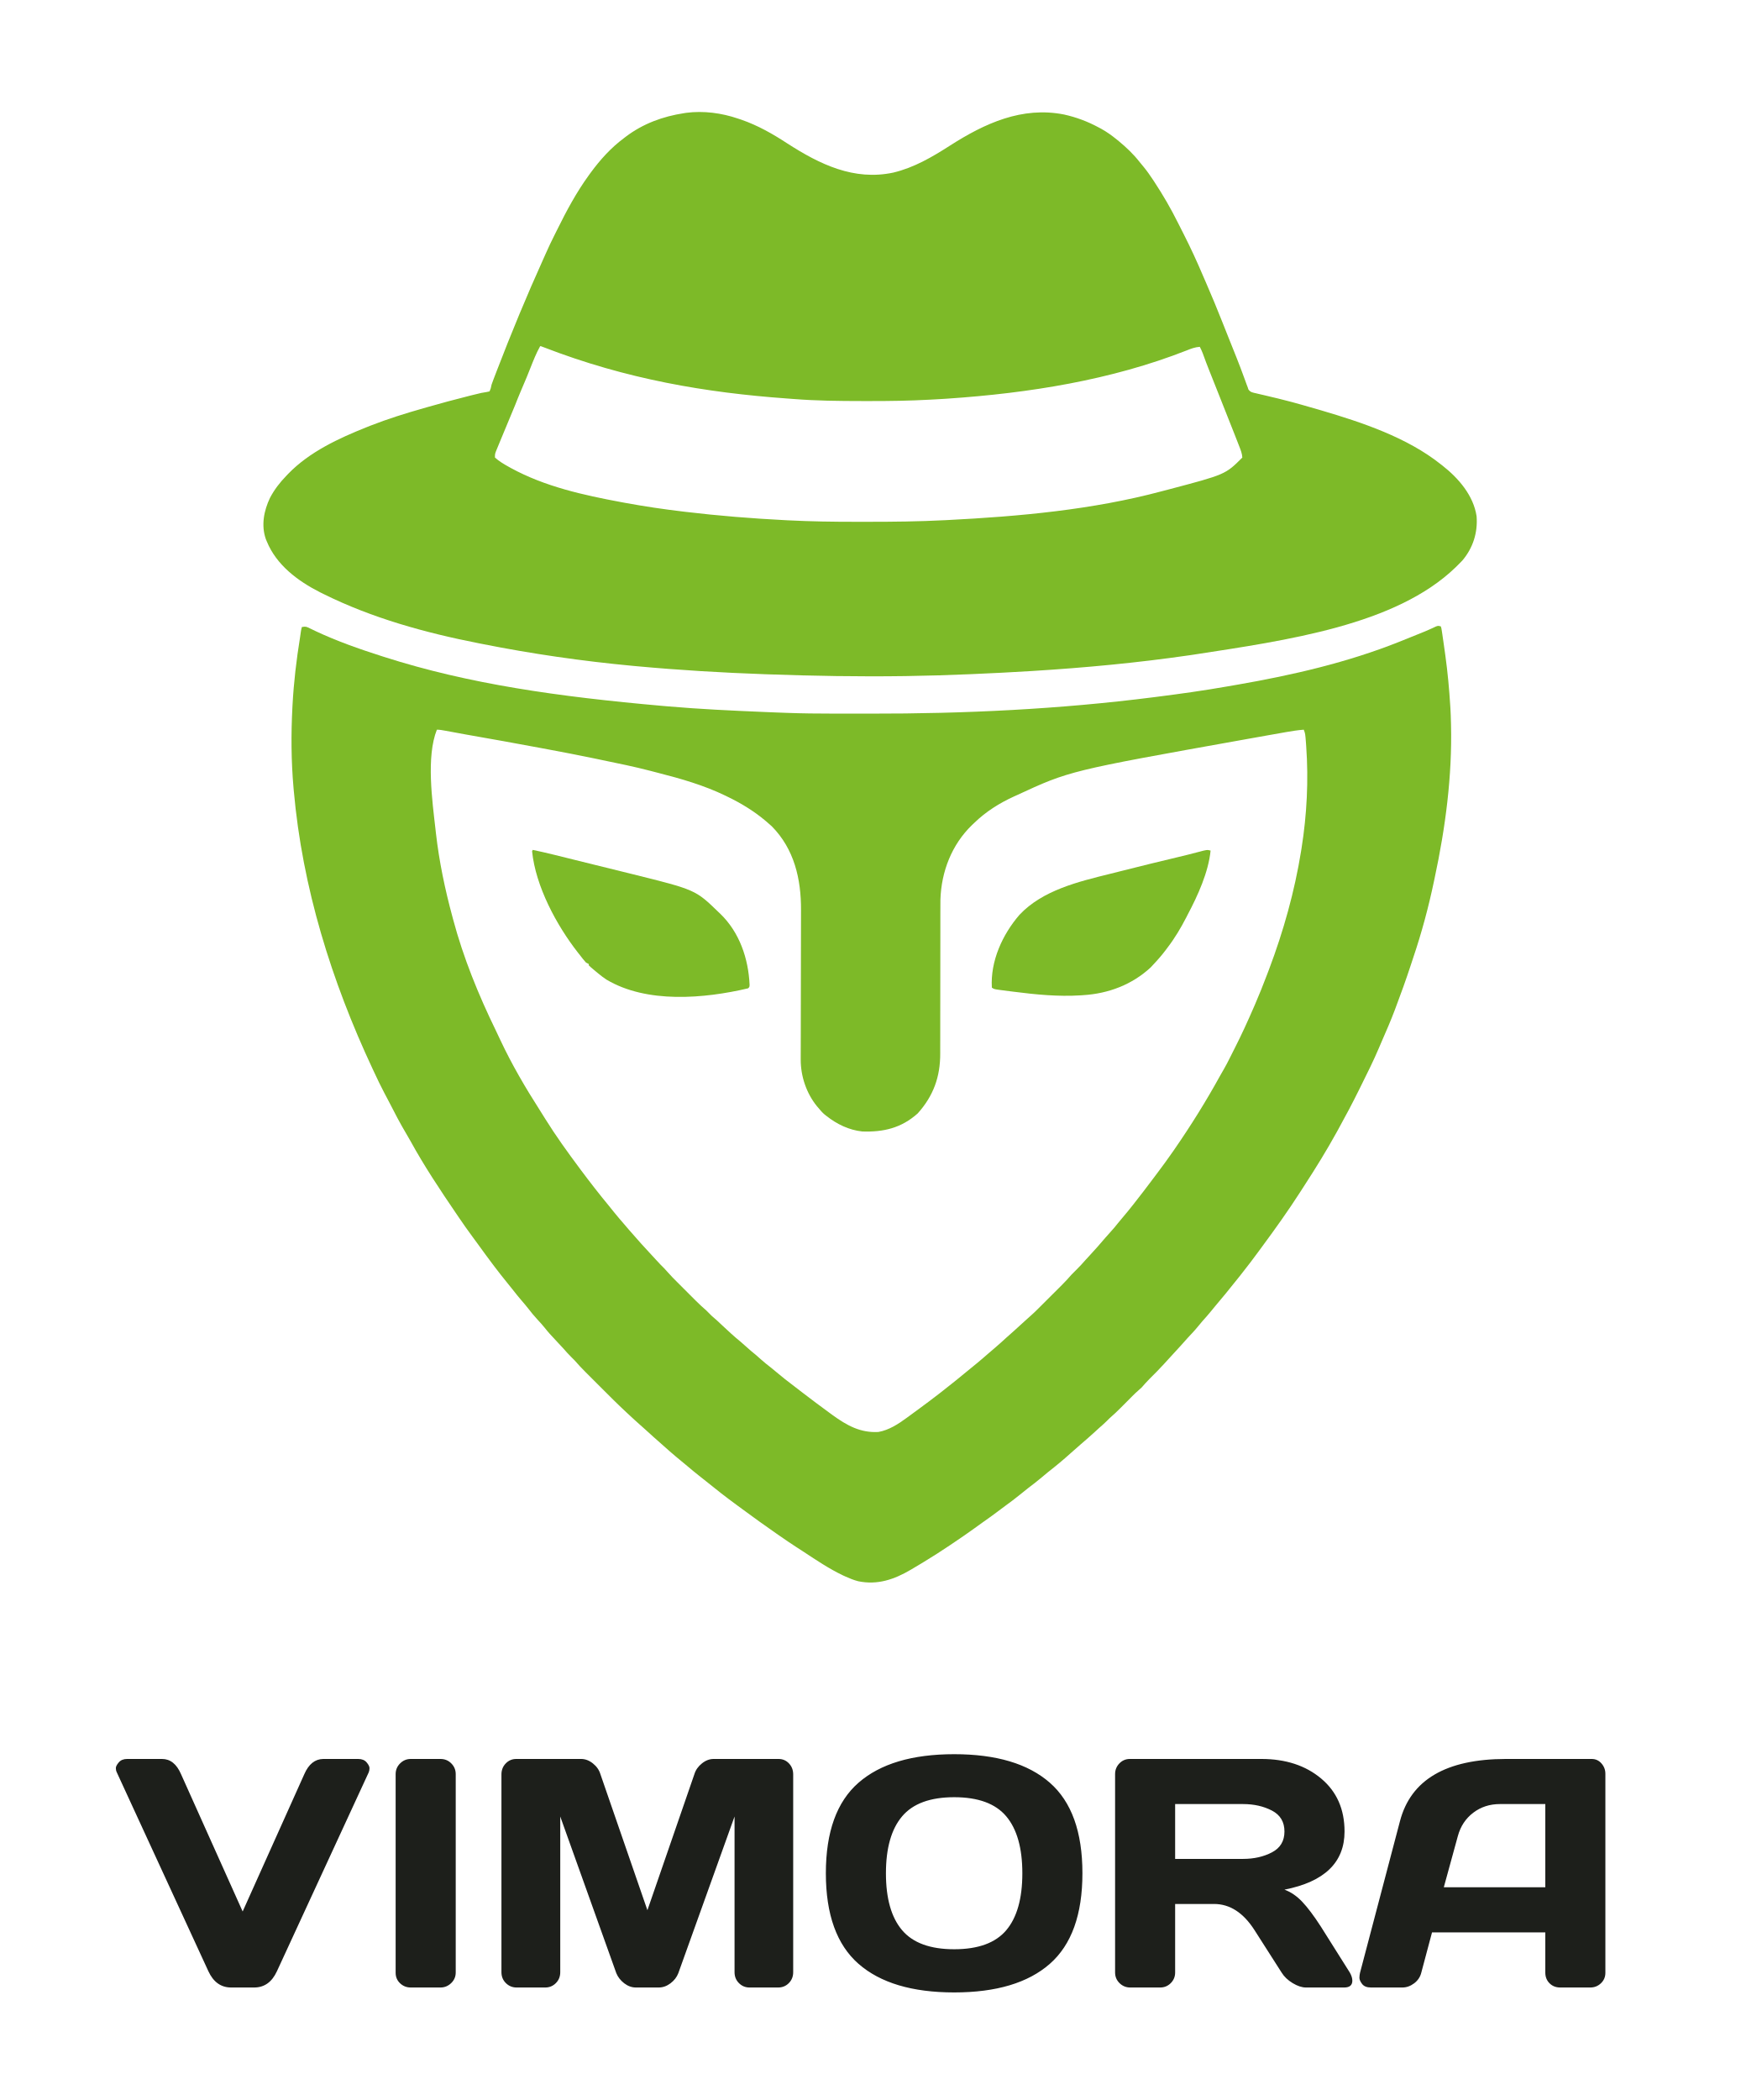
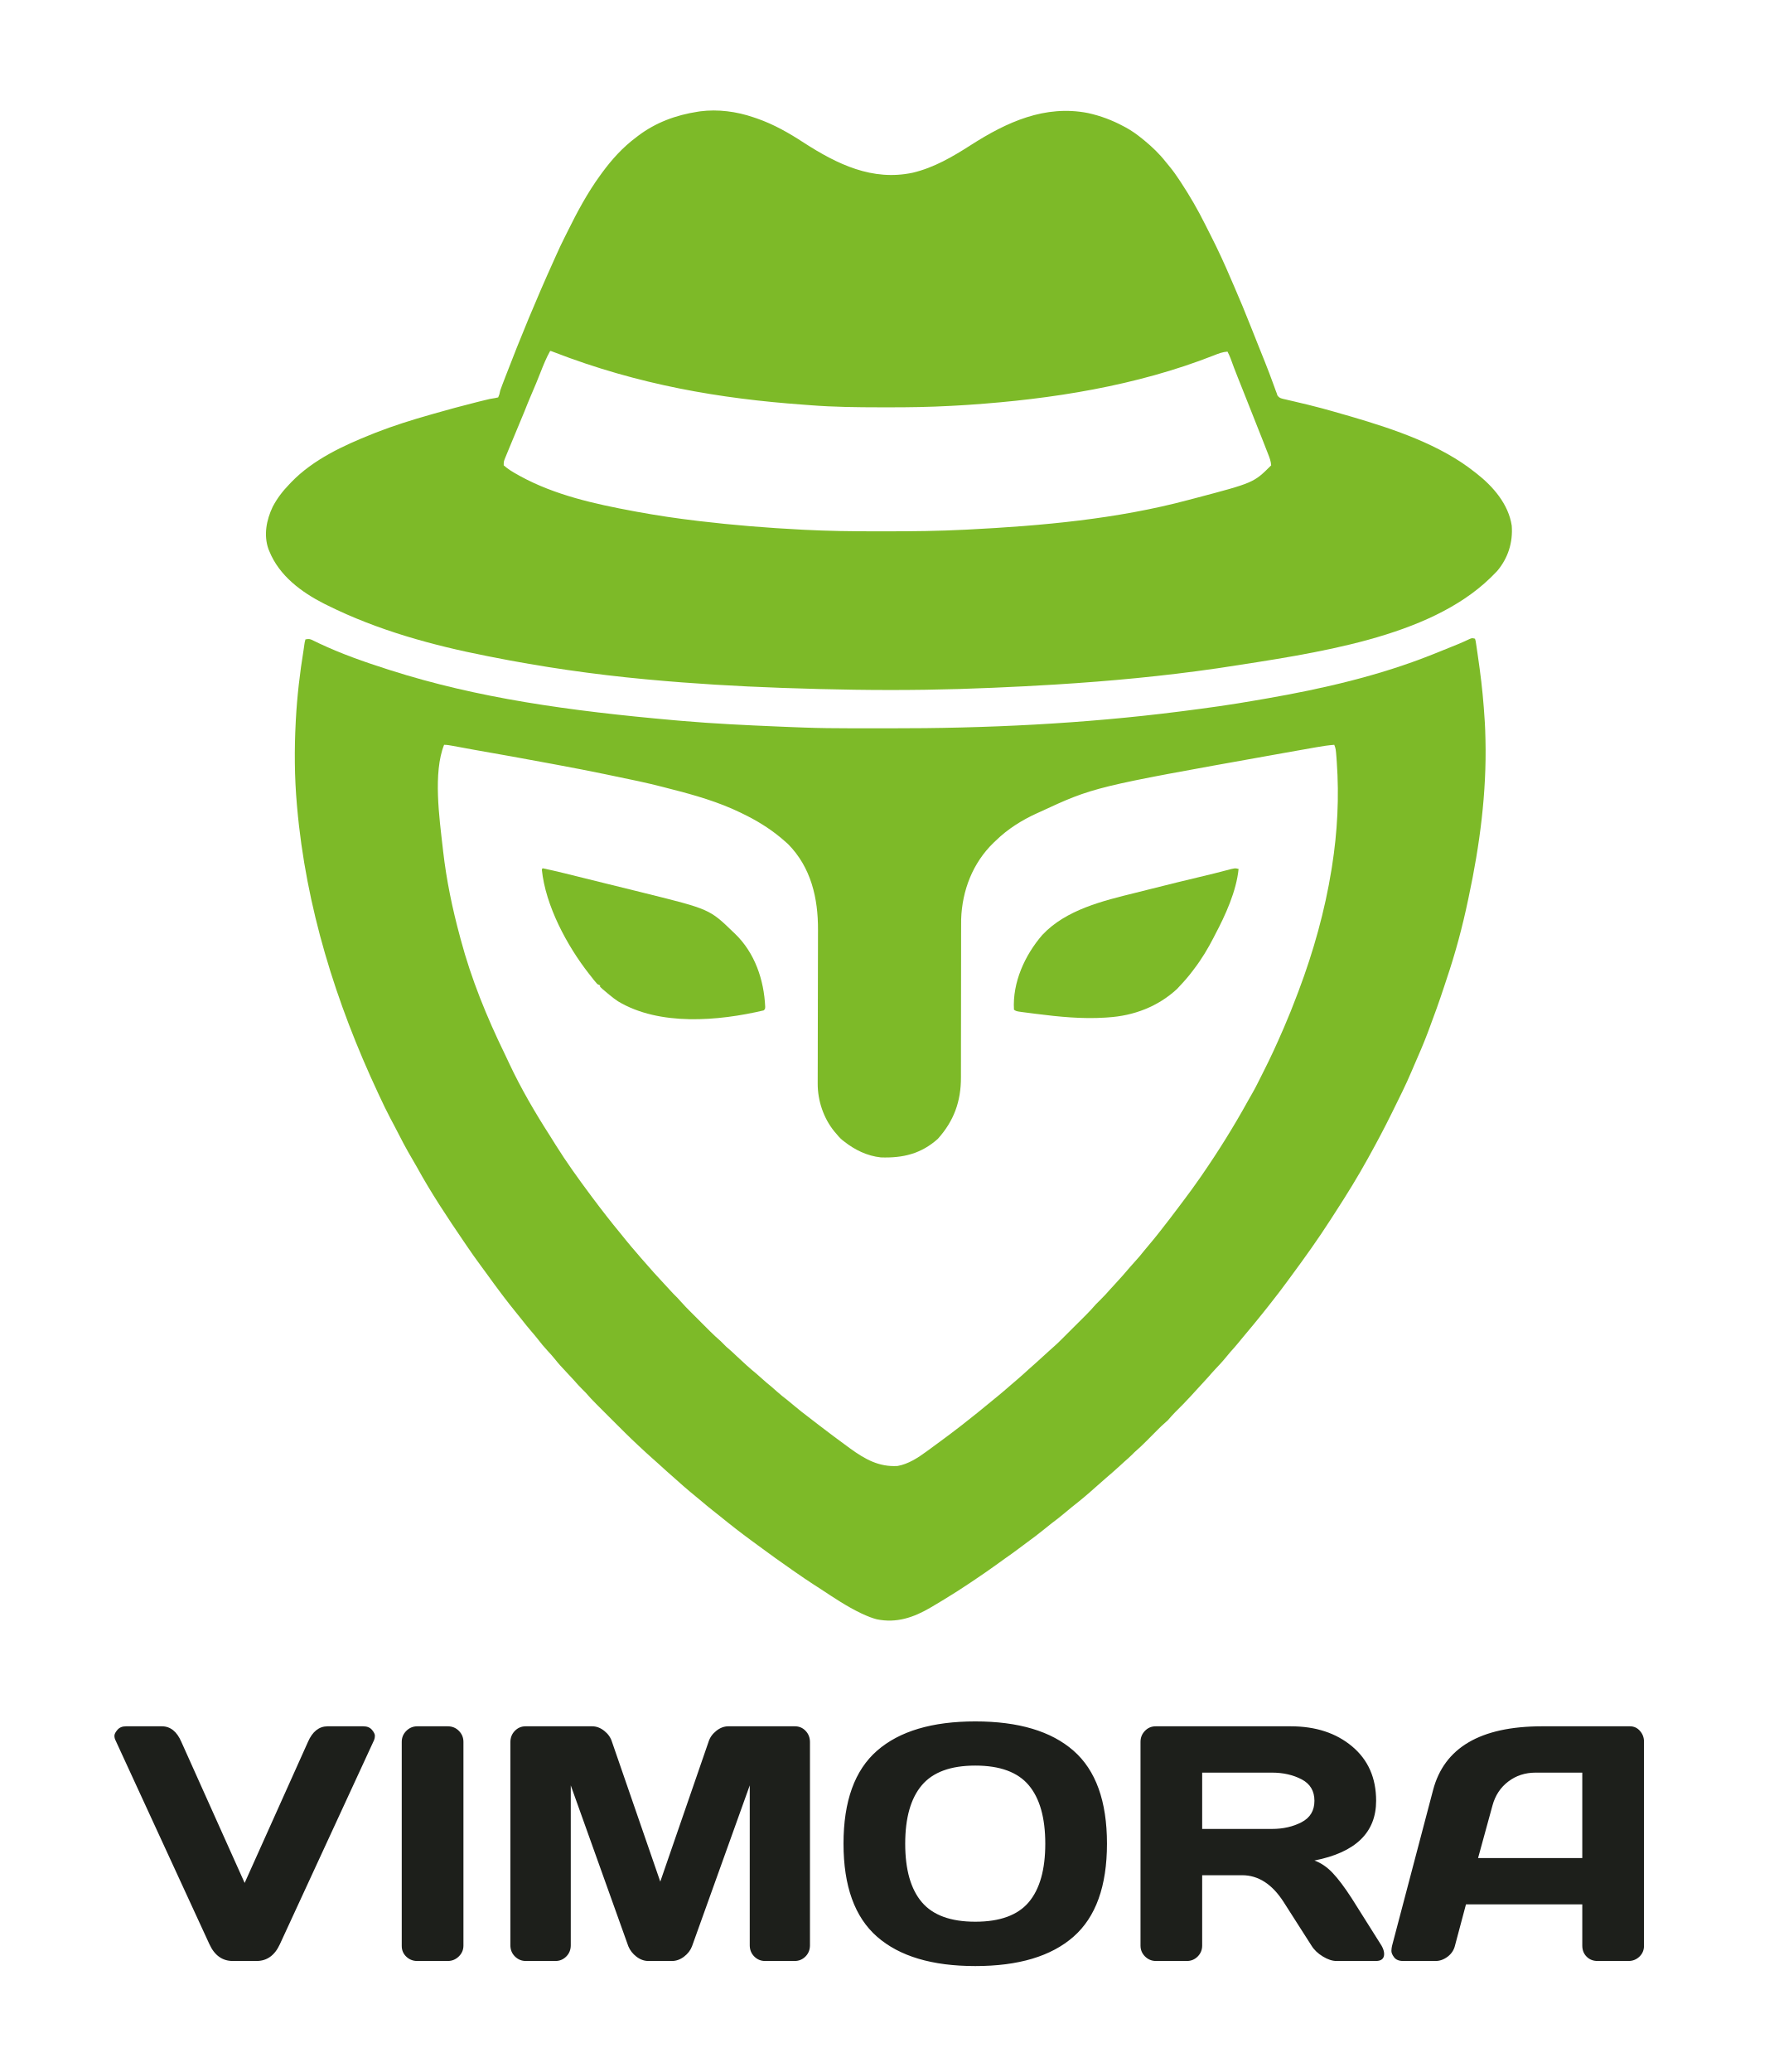
- <svg xmlns="http://www.w3.org/2000/svg" viewBox="-35.101 4.399 2578.2 3109.89">
+ <svg xmlns="http://www.w3.org/2000/svg" viewBox="-28.57 10.93 2565.14 2987.98">
  <g fill="#7DBA28" fill-rule="evenodd">
    <path transform="translate(1058 180)" d="M0 0 C1.72 0.58 3.45 1.15 5.23 1.75 C29.57 10.21 51.6 22.78 73.11 36.85 C121.1 67.72 171.63 92.42 230 80 C260.8 72.67 287.6 56.92 314 40 C365.32 7.16 420.67 -18.38 483.04 -6 C501.09 -1.98 517.72 4.25 534 13 C535.2 13.64 536.41 14.28 537.65 14.93 C546.07 19.56 553.56 24.93 561 31 C561.53 31.43 561.53 31.43 564.21 33.59 C575.37 42.79 585.84 52.8 594.78 64.2 C596.89 66.86 599.05 69.45 601.23 72.05 C606.06 77.96 610.36 84.14 614.56 90.5 C615.33 91.66 616.1 92.82 616.89 94.01 C629.68 113.46 641.32 133.56 651.69 154.39 C654.47 159.96 657.28 165.52 660.12 171.07 C670.41 191.26 679.8 211.72 688.67 232.58 C690.41 236.63 692.17 240.68 693.94 244.73 C702.02 263.18 709.63 281.78 717.06 300.5 C718.15 303.24 719.25 305.98 720.34 308.72 C722.49 314.13 724.64 319.54 726.79 324.95 C730.55 334.38 734.32 343.8 738.1 353.22 C742.18 363.41 746.06 373.65 749.8 383.96 C750.43 385.67 751.05 387.37 751.69 389.12 C751.97 389.9 751.97 389.9 753.39 393.82 C753.92 395.2 754.45 396.58 755 398 C755.32 399.02 755.65 400.03 755.98 401.08 C759.09 405.58 762.64 405.74 767.88 406.96 C768.87 407.2 769.86 407.44 770.88 407.69 C774.1 408.46 777.33 409.2 780.56 409.94 C782.78 410.46 785 410.99 787.21 411.53 C791.55 412.57 795.89 413.6 800.23 414.62 C806.93 416.22 813.6 417.93 820.25 419.75 C821.24 420.02 822.23 420.29 823.24 420.57 C826.16 421.37 829.08 422.18 832 423 C832.53 423.15 832.53 423.15 835.19 423.89 C843.48 426.2 851.74 428.58 860 431 C861.39 431.41 862.78 431.81 864.21 432.23 C924.71 450.07 991.01 472.19 1041 512 C1041.77 512.6 1042.55 513.2 1043.34 513.82 C1067.16 532.48 1089.37 558.07 1094 589 C1095.86 613.16 1088.64 635.95 1072.84 654.54 C1070.49 657.05 1068.08 659.47 1065.62 661.88 C1064.74 662.74 1063.85 663.61 1062.94 664.51 C974.1 750.39 813.53 772.5 674 794 C672.18 794.27 670.36 794.54 668.48 794.81 C591.75 805.94 514.37 813.21 437 818 C435.93 818.07 434.86 818.13 433.76 818.2 C405.27 819.99 376.77 821.38 348.25 822.62 C346.83 822.69 345.41 822.75 343.94 822.81 C312.91 824.17 281.87 825.1 250.81 825.56 C249.43 825.58 248.05 825.6 246.63 825.63 C179.06 826.63 111.54 825.39 44 823 C42.58 822.95 41.17 822.9 39.71 822.85 C-23.62 820.6 -86.9 816.84 -150 811 C-151.9 810.83 -153.8 810.65 -155.75 810.47 C-230.65 803.47 -305.24 792.7 -379 778 C-380.67 777.67 -382.33 777.35 -384.05 777.01 C-462.8 761.54 -541.94 739.82 -614 704 C-615.67 703.18 -617.34 702.36 -619.06 701.51 C-652.02 684.77 -683.73 661.12 -698 626 C-698.44 624.96 -698.87 623.92 -699.32 622.85 C-706.53 602.43 -702.22 580.73 -693.25 561.81 C-686.75 549.38 -678.73 539.05 -669 529 C-668.05 528 -667.1 527 -666.12 525.97 C-634.73 493.57 -591.3 473.46 -550 457 C-548.27 456.3 -546.53 455.61 -544.75 454.89 C-519.03 444.81 -492.56 436.55 -466 429 C-465.24 428.78 -465.24 428.78 -461.37 427.67 C-440.66 421.75 -419.89 416.1 -399 410.88 C-397.16 410.41 -395.32 409.95 -393.43 409.48 C-379.31 405.98 -379.31 405.98 -372.36 404.95 C-370.92 404.64 -369.48 404.32 -368 404 C-366.19 399.88 -366.19 399.88 -365 394 C-364.15 391.54 -363.26 389.1 -362.33 386.68 C-361.79 385.26 -361.25 383.85 -360.69 382.39 C-360.13 380.94 -359.58 379.49 -359 378 C-358.48 376.65 -357.97 375.31 -357.44 373.92 C-335.98 318.06 -313.1 262.68 -288.43 208.16 C-287.1 205.22 -285.78 202.27 -284.47 199.32 C-280.53 190.48 -276.47 181.73 -272.08 173.1 C-270.6 170.19 -269.14 167.27 -267.7 164.34 C-254.04 136.66 -239.19 108.99 -221 84 C-220.04 82.67 -219.07 81.34 -218.08 79.97 C-203.87 60.68 -188.27 43.35 -169 29 C-168.1 28.31 -167.2 27.61 -166.27 26.89 C-140.67 7.52 -111.51 -3.15 -80 -8 C-78.88 -8.18 -77.77 -8.35 -76.62 -8.53 C-51.06 -11.85 -24.26 -8.28 0 0 Z M-293 337 C-298.77 347.23 -303.05 358.17 -307.38 369.06 C-308.7 372.35 -310.02 375.65 -311.34 378.94 C-311.97 380.5 -312.6 382.07 -313.25 383.69 C-316.07 390.63 -319.04 397.5 -322.02 404.37 C-324.82 410.91 -327.43 417.52 -330.05 424.14 C-332.53 430.33 -335.13 436.48 -337.73 442.62 C-342.07 452.91 -346.33 463.22 -350.57 473.53 C-351.48 475.75 -352.4 477.96 -353.32 480.17 C-354.47 482.94 -355.61 485.72 -356.75 488.5 C-357.38 490.04 -358.02 491.57 -358.67 493.16 C-360 497 -360 497 -360 502 C-353.73 507.62 -346.72 511.74 -339.38 515.81 C-338.28 516.42 -337.19 517.03 -336.06 517.65 C-285.97 545.01 -228.62 557.67 -173 568 C-171.19 568.34 -169.38 568.68 -167.51 569.02 C-138.78 574.32 -110 578.56 -81 582 C-79.96 582.12 -78.93 582.25 -77.86 582.38 C-28.64 588.27 20.74 592.21 70.25 594.75 C71.39 594.81 72.54 594.87 73.71 594.93 C107.73 596.66 141.74 597.17 175.8 597.13 C180.83 597.12 185.87 597.13 190.9 597.13 C229.43 597.17 267.96 596.73 306.44 594.75 C307.68 594.69 308.92 594.63 310.2 594.56 C416.15 589.18 524.8 579.43 627.57 551.92 C630.81 551.05 634.06 550.21 637.32 549.37 C721.93 527.07 721.93 527.07 747 502 C746.69 496.07 744.65 490.99 742.5 485.5 C742.32 485.04 742.32 485.04 741.42 482.72 C740.66 480.78 739.9 478.84 739.14 476.91 C738.05 474.13 736.97 471.35 735.89 468.57 C731.25 456.62 726.5 444.72 721.73 432.83 C717.35 421.9 713.03 410.95 708.73 400 C705.4 391.53 702.03 383.07 698.62 374.62 C695.06 365.77 691.69 356.86 688.47 347.86 C687.17 344.44 685.71 341.24 684 338 C677.02 338.49 671.11 340.7 664.69 343.31 C552.64 387.36 430.62 406.58 311 414.69 C309.42 414.79 307.85 414.9 306.22 415.01 C301.7 415.3 297.17 415.56 292.63 415.81 C289.96 415.95 287.29 416.1 284.61 416.25 C254.51 417.91 224.48 418.37 194.33 418.32 C190.69 418.31 187.05 418.31 183.4 418.31 C149.63 418.27 115.96 417.94 82.28 415.26 C78.74 414.98 75.19 414.72 71.65 414.46 C-46.57 405.89 -165 386.24 -287.96 338.58 C-292 337 -292 337 -293 337 Z " />
    <path transform="translate(2099 932)" d="M0 0 C0.93 2.97 0.93 2.97 1.53 7 C1.76 8.51 1.99 10.01 2.23 11.56 C2.46 13.21 2.7 14.86 2.94 16.56 C3.19 18.27 3.44 19.97 3.7 21.73 C4.5 27.15 5.25 32.57 6 38 C6.23 39.68 6.47 41.35 6.71 43.08 C10.14 67.99 12.46 92.91 14 118 C14.07 119.14 14.14 120.28 14.22 121.46 C14.63 128.31 14.86 135.15 15 142 C15.03 143.21 15.07 144.42 15.1 145.66 C16.94 221.49 6.86 297.98 -9 372 C-9.33 373.56 -9.65 375.12 -9.99 376.72 C-18.03 415.19 -28.29 453.49 -40.9 490.73 C-42.12 494.36 -43.31 498.01 -44.5 501.66 C-51.46 522.98 -59.09 544.02 -67 565 C-67.21 565.57 -67.21 565.57 -68.29 568.43 C-74.17 584.02 -80.79 599.26 -87.48 614.52 C-88.8 617.53 -90.08 620.55 -91.35 623.58 C-99.74 643.44 -109.45 662.68 -119 682 C-119.32 682.64 -119.32 682.64 -120.92 685.89 C-130.79 705.86 -141.2 725.51 -152 745 C-152.85 746.54 -153.69 748.08 -154.57 749.66 C-169.12 776.03 -184.95 801.67 -201.35 826.92 C-203.73 830.58 -206.09 834.26 -208.44 837.94 C-226.1 865.4 -245.05 891.94 -264.45 918.2 C-266.85 921.44 -269.23 924.68 -271.61 927.93 C-278.57 937.43 -285.67 946.78 -293 956 C-294.79 958.29 -296.58 960.58 -298.38 962.88 C-304.49 970.66 -310.74 978.33 -317 986 C-317.8 986.99 -318.61 987.98 -319.44 989 C-324.32 995 -329.3 1000.91 -334.3 1006.8 C-336.78 1009.74 -339.21 1012.7 -341.62 1015.69 C-345.2 1020.09 -348.95 1024.3 -352.77 1028.49 C-355 1030.99 -357.1 1033.57 -359.19 1036.19 C-364.09 1042.26 -369.43 1047.89 -374.78 1053.56 C-378.28 1057.3 -381.64 1061.14 -385 1065 C-388.65 1069.02 -392.33 1073.01 -396 1077 C-397.81 1078.98 -399.63 1080.96 -401.44 1082.94 C-402.35 1083.93 -403.27 1084.93 -404.21 1085.95 C-406.06 1087.98 -407.92 1090.01 -409.76 1092.05 C-416.95 1099.93 -424.42 1107.47 -432.02 1114.96 C-435.85 1118.85 -439.41 1122.89 -443 1127 C-444.51 1128.43 -446.04 1129.84 -447.62 1131.19 C-450.91 1134.05 -453.95 1136.91 -457 1140 C-457.93 1140.94 -458.87 1141.88 -459.83 1142.84 C-460.84 1143.86 -461.85 1144.88 -462.89 1145.93 C-465.2 1148.24 -467.51 1150.56 -469.81 1152.88 C-470.96 1154.03 -472.11 1155.19 -473.3 1156.39 C-479.04 1162.14 -484.82 1167.72 -491 1173 C-492.15 1174.15 -493.31 1175.31 -494.5 1176.5 C-498.19 1180.19 -502.06 1183.57 -506 1187 C-508 1188.83 -510 1190.66 -512 1192.5 C-518.83 1198.78 -525.82 1204.85 -532.88 1210.88 C-537.91 1215.18 -542.88 1219.55 -547.79 1224 C-558.68 1233.86 -569.95 1243.23 -581.54 1252.26 C-584.87 1254.89 -588.1 1257.61 -591.31 1260.38 C-597.58 1265.73 -604.11 1270.71 -610.68 1275.68 C-614.82 1278.86 -618.85 1282.12 -622.88 1285.44 C-630.18 1291.42 -637.71 1297.03 -645.34 1302.59 C-649.63 1305.73 -653.88 1308.92 -658.12 1312.12 C-664.8 1317.15 -671.59 1321.99 -678.44 1326.78 C-682.73 1329.81 -686.97 1332.88 -691.21 1335.97 C-700.54 1342.72 -710.02 1349.23 -719.58 1355.66 C-722.3 1357.49 -725.03 1359.34 -727.75 1361.18 C-739.98 1369.44 -752.4 1377.32 -765 1385 C-766.36 1385.83 -767.72 1386.66 -769.13 1387.52 C-772.74 1389.71 -776.36 1391.86 -780 1394 C-781.67 1394.99 -783.34 1395.99 -785.06 1397.01 C-809.58 1411.43 -834.42 1420 -863.03 1414.04 C-869.65 1412.31 -875.79 1409.83 -882 1407 C-883.19 1406.46 -884.39 1405.92 -885.62 1405.36 C-905.87 1395.67 -924.71 1383.06 -943.41 1370.7 C-947.23 1368.19 -951.09 1365.72 -954.94 1363.25 C-963.07 1357.99 -971.05 1352.53 -979 1347 C-980.83 1345.74 -982.66 1344.47 -984.48 1343.21 C-1001.26 1331.59 -1017.8 1319.66 -1034.21 1307.54 C-1037.4 1305.18 -1040.59 1302.84 -1043.79 1300.5 C-1058.91 1289.42 -1073.68 1277.95 -1088.19 1266.09 C-1091.83 1263.14 -1095.5 1260.25 -1099.19 1257.38 C-1104.88 1252.92 -1110.42 1248.31 -1115.92 1243.61 C-1118.73 1241.23 -1121.57 1238.89 -1124.44 1236.56 C-1136.44 1226.79 -1148.08 1216.55 -1159.57 1206.18 C-1161.66 1204.31 -1163.76 1202.46 -1165.88 1200.62 C-1170.35 1196.69 -1174.74 1192.66 -1179.13 1188.62 C-1181.37 1186.57 -1183.65 1184.56 -1185.94 1182.56 C-1191.73 1177.48 -1197.36 1172.24 -1203 1167 C-1204.12 1165.96 -1205.25 1164.93 -1206.4 1163.86 C-1219.52 1151.66 -1232.17 1138.99 -1244.82 1126.31 C-1248.65 1122.48 -1252.48 1118.65 -1256.31 1114.83 C-1258.76 1112.38 -1261.21 1109.92 -1263.66 1107.47 C-1264.8 1106.34 -1265.94 1105.2 -1267.1 1104.03 C-1272.61 1098.51 -1277.93 1092.93 -1283 1087 C-1284.65 1085.31 -1286.31 1083.64 -1288 1082 C-1292.21 1077.83 -1296.11 1073.48 -1300 1069 C-1302.28 1066.54 -1304.58 1064.08 -1306.88 1061.62 C-1320.96 1046.57 -1320.96 1046.57 -1327.31 1038.69 C-1330.68 1034.52 -1334.21 1030.59 -1337.88 1026.69 C-1343 1021.2 -1347.64 1015.48 -1352.22 1009.54 C-1355.05 1005.93 -1358 1002.46 -1361 999 C-1365.9 993.34 -1370.56 987.54 -1375.15 981.64 C-1378.24 977.7 -1381.39 973.81 -1384.56 969.94 C-1390.17 963.05 -1395.64 956.08 -1401 949 C-1402.15 947.48 -1403.31 945.95 -1404.5 944.38 C-1411.69 934.83 -1418.77 925.21 -1425.75 915.5 C-1428.58 911.58 -1431.45 907.68 -1434.33 903.8 C-1441.1 894.67 -1447.62 885.41 -1454 876 C-1455.39 873.96 -1456.79 871.91 -1458.18 869.87 C-1482.16 834.68 -1505.84 799.13 -1526.33 761.77 C-1528.23 758.38 -1530.15 755.03 -1532.14 751.7 C-1541.49 735.98 -1549.89 719.86 -1558.18 703.56 C-1560.36 699.3 -1562.61 695.08 -1564.88 690.88 C-1570.26 680.75 -1575.13 670.38 -1580 660 C-1580.71 658.49 -1581.42 656.97 -1582.15 655.41 C-1643.17 525.18 -1686.32 386.68 -1699 243 C-1699.11 241.74 -1699.23 240.47 -1699.34 239.17 C-1702.83 199.6 -1703.09 159.65 -1701 120 C-1700.94 118.85 -1700.88 117.71 -1700.82 116.53 C-1699.01 82.82 -1695.06 49.35 -1689.64 16.04 C-1689.24 13.52 -1688.87 10.99 -1688.55 8.45 C-1688.13 5.42 -1688.13 5.42 -1687 1 C-1681.34 -0.13 -1680.32 0.4 -1675.33 2.84 C-1673.99 3.48 -1672.64 4.13 -1671.25 4.79 C-1669.79 5.5 -1668.32 6.21 -1666.81 6.94 C-1635.18 21.8 -1602.26 33.37 -1569 44 C-1567.71 44.41 -1566.43 44.83 -1565.1 45.25 C-1439.3 85.51 -1307.27 104.09 -1153.73 117.68 C-1150.49 117.96 -1147.25 118.24 -1144.01 118.52 C-1097.51 122.55 -1050.81 124.73 -1004.19 126.69 C-1002.74 126.75 -1001.3 126.81 -999.82 126.87 C-995.62 127.05 -991.43 127.22 -987.23 127.39 C-986.06 127.43 -984.89 127.48 -983.69 127.53 C-979.46 127.7 -975.23 127.85 -971 128 C-969.93 128.04 -968.87 128.08 -967.77 128.12 C-945.65 128.94 -923.55 129.16 -901.41 129.17 C-897.85 129.17 -894.28 129.17 -890.71 129.18 C-883.27 129.18 -875.82 129.19 -868.38 129.19 C-860.89 129.19 -853.41 129.19 -845.92 129.21 C-705.73 129.46 -565.13 122.71 -426 105 C-424.57 104.82 -423.15 104.64 -421.68 104.45 C-386.49 99.99 -351.39 95.13 -316.46 88.96 C-311.09 88.02 -305.72 87.1 -300.35 86.18 C-219.84 72.21 -137.99 53.32 -62 23 C-61.2 22.68 -61.2 22.68 -57.17 21.08 C-21.01 6.6 -21.01 6.6 -7.17 0.14 C-4 -1 -4 -1 0 0 Z M-1487 153 C-1503.06 193.14 -1493.77 258.87 -1489 301 C-1488.81 302.74 -1488.61 304.49 -1488.41 306.29 C-1483.62 348.26 -1475.06 389.26 -1464 430 C-1463.67 431.23 -1463.34 432.47 -1463.01 433.74 C-1447.85 490.64 -1425.37 545.79 -1399.6 598.64 C-1397.31 603.37 -1395.08 608.11 -1392.88 612.88 C-1376.01 648.78 -1355.69 683.55 -1334.26 716.91 C-1331.51 721.18 -1328.84 725.49 -1326.19 729.81 C-1310.7 754.65 -1293.48 778.54 -1276 802 C-1275.6 802.54 -1275.6 802.54 -1273.58 805.26 C-1260.19 823.19 -1246.48 840.85 -1232.21 858.1 C-1229.74 861.11 -1227.29 864.13 -1224.88 867.19 C-1219.77 873.61 -1214.36 879.78 -1209 886 C-1206.94 888.42 -1204.87 890.83 -1202.81 893.25 C-1198.68 898.07 -1194.5 902.83 -1190.23 907.52 C-1188.36 909.6 -1186.53 911.69 -1184.7 913.8 C-1181.09 917.9 -1177.38 921.9 -1173.62 925.88 C-1169.41 930.35 -1165.21 934.84 -1161.12 939.44 C-1157.67 943.31 -1154.06 946.99 -1150.34 950.6 C-1148.49 952.5 -1146.72 954.49 -1144.99 956.5 C-1140.47 961.68 -1135.62 966.52 -1130.75 971.38 C-1129.78 972.35 -1128.81 973.32 -1127.81 974.32 C-1125.77 976.36 -1123.73 978.4 -1121.69 980.45 C-1118.57 983.55 -1115.46 986.67 -1112.36 989.78 C-1110.36 991.77 -1108.37 993.76 -1106.38 995.75 C-1105.92 996.22 -1105.92 996.22 -1103.59 998.55 C-1098.55 1003.57 -1093.39 1008.35 -1088 1013 C-1085.33 1015.67 -1082.67 1018.33 -1080 1021 C-1077.33 1023.33 -1074.67 1025.67 -1072 1028 C-1069.39 1030.43 -1066.78 1032.86 -1064.19 1035.31 C-1055.24 1043.72 -1046.31 1052.01 -1036.75 1059.72 C-1033.92 1062.07 -1031.21 1064.51 -1028.5 1067 C-1024.03 1071.12 -1019.4 1074.98 -1014.67 1078.79 C-1012.1 1080.92 -1009.64 1083.12 -1007.19 1085.38 C-1002.2 1089.92 -996.91 1094.04 -991.58 1098.18 C-988.13 1100.9 -984.78 1103.7 -981.44 1106.56 C-975.13 1111.94 -968.61 1116.99 -962 1122 C-959.83 1123.67 -957.67 1125.33 -955.5 1127 C-954.43 1127.82 -953.36 1128.65 -952.25 1129.5 C-950.07 1131.17 -947.89 1132.85 -945.71 1134.54 C-932.29 1144.89 -918.68 1154.98 -905 1165 C-903.72 1165.94 -902.44 1166.87 -901.12 1167.84 C-879.97 1183.16 -859.85 1194.56 -833 1193 C-817.51 1190.29 -803.45 1181.18 -791 1172 C-790.43 1171.58 -790.43 1171.58 -787.53 1169.48 C-783.67 1166.67 -779.84 1163.83 -776 1161 C-774.44 1159.86 -772.89 1158.72 -771.28 1157.54 C-762.1 1150.8 -752.99 1143.99 -744 1137 C-742.6 1135.92 -741.21 1134.84 -739.77 1133.73 C-725.25 1122.5 -711.05 1110.89 -696.89 1099.21 C-693.73 1096.6 -690.56 1094.02 -687.38 1091.44 C-681.76 1086.85 -676.3 1082.09 -670.84 1077.33 C-667.18 1074.16 -663.5 1071.01 -659.81 1067.88 C-654.32 1063.18 -648.97 1058.36 -643.67 1053.46 C-640.17 1050.24 -636.59 1047.12 -633 1044 C-626.58 1038.28 -620.23 1032.47 -613.9 1026.64 C-611.31 1024.28 -608.69 1021.95 -606.06 1019.62 C-602.92 1016.82 -599.96 1013.99 -597 1011 C-595.53 1009.54 -594.06 1008.07 -592.6 1006.61 C-587.94 1001.97 -583.29 997.33 -578.64 992.69 C-576.63 990.69 -574.63 988.7 -572.62 986.7 C-569.72 983.81 -566.82 980.91 -563.91 978.01 C-563.03 977.13 -562.14 976.24 -561.22 975.33 C-556.27 970.38 -551.57 965.31 -547 960 C-544.69 957.65 -542.35 955.31 -540 953 C-535.12 948.15 -530.48 943.23 -526 938 C-524.05 935.87 -522.09 933.74 -520.12 931.62 C-512.13 922.99 -504.34 914.25 -496.77 905.23 C-494.17 902.2 -491.52 899.25 -488.81 896.31 C-485.06 892.23 -481.55 888.02 -478.13 883.66 C-475.65 880.56 -473.08 877.53 -470.5 874.5 C-465.89 869.08 -461.4 863.59 -457 858 C-456.15 856.92 -455.29 855.84 -454.41 854.73 C-445.21 843.05 -436.17 831.27 -427.27 819.37 C-424.96 816.28 -422.65 813.21 -420.32 810.13 C-412.34 799.56 -404.55 788.88 -397 778 C-396.06 776.65 -395.13 775.3 -394.16 773.91 C-370.05 738.99 -347.68 703.13 -327.2 665.96 C-325.13 662.24 -323.01 658.56 -320.88 654.88 C-318.16 650.15 -315.64 645.37 -313.23 640.49 C-310.6 635.22 -307.96 629.95 -305.28 624.7 C-295.14 604.77 -285.88 584.52 -277 564 C-276.74 563.39 -276.74 563.39 -275.39 560.3 C-268.9 545.31 -262.84 530.17 -257.08 514.87 C-256.14 512.38 -255.19 509.9 -254.24 507.41 C-233.04 451.23 -216.53 392.32 -207 333 C-206.76 331.52 -206.52 330.05 -206.28 328.52 C-198.38 278.57 -195.79 228.1 -199.38 177.62 C-199.5 175.84 -199.63 174.06 -199.76 172.23 C-200.81 158.74 -200.81 158.74 -203 153 C-211.63 153.65 -220.04 154.93 -228.55 156.45 C-229.97 156.7 -231.39 156.95 -232.85 157.2 C-237.52 158.03 -242.2 158.86 -246.88 159.69 C-250.18 160.27 -253.49 160.86 -256.8 161.44 C-267.2 163.29 -277.6 165.14 -288 167 C-289.65 167.3 -291.31 167.59 -293.01 167.9 C-549.89 213.83 -549.89 213.83 -628 250 C-628.71 250.32 -628.71 250.32 -632.29 251.93 C-653.75 261.71 -674.05 274.48 -691 291 C-692.1 292.03 -693.19 293.07 -694.32 294.13 C-724.4 323.17 -739.81 363.04 -741.18 404.57 C-741.28 411.06 -741.27 417.56 -741.26 424.05 C-741.26 426.54 -741.26 429.02 -741.27 431.51 C-741.27 436.83 -741.28 442.15 -741.27 447.47 C-741.27 455.9 -741.29 464.33 -741.3 472.76 C-741.35 496.71 -741.37 520.67 -741.38 544.63 C-741.38 557.88 -741.4 571.14 -741.44 584.39 C-741.46 592.76 -741.46 601.12 -741.45 609.49 C-741.45 614.7 -741.46 619.92 -741.48 625.14 C-741.48 627.55 -741.48 629.95 -741.47 632.35 C-741.35 667.16 -751.57 695.34 -774.81 721.25 C-798.93 742.85 -825.42 749.11 -857 748 C-876.68 745.91 -894.65 737.14 -910 725 C-910.88 724.32 -911.75 723.64 -912.65 722.94 C-916.23 719.98 -919.03 716.57 -922 713 C-922.68 712.21 -923.36 711.43 -924.06 710.62 C-939.65 691.49 -948.16 666.18 -948.1 641.67 C-948.1 641.16 -948.1 641.16 -948.1 638.56 C-948.09 635.12 -948.08 631.69 -948.07 628.25 C-948.06 625.79 -948.06 623.32 -948.05 620.86 C-948.04 615.54 -948.03 610.23 -948.01 604.92 C-947.99 596.51 -947.98 588.09 -947.97 579.67 C-947.93 555.74 -947.89 531.81 -947.83 507.87 C-947.79 494.65 -947.77 481.43 -947.76 468.21 C-947.75 461.23 -947.74 454.24 -947.71 447.26 C-947.69 440.67 -947.68 434.09 -947.68 427.5 C-947.68 425.1 -947.67 422.7 -947.66 420.3 C-947.41 374.2 -957.67 329.71 -991 296 C-993.61 293.6 -996.28 291.27 -999 289 C-999.8 288.33 -1000.59 287.66 -1001.41 286.97 C-1018.39 272.85 -1037.13 261.55 -1057 252 C-1057.9 251.56 -1058.8 251.12 -1059.73 250.66 C-1091 235.51 -1125.2 225.59 -1158.79 217.07 C-1162.73 216.07 -1166.66 215.04 -1170.58 214 C-1194.67 207.71 -1219.07 202.77 -1243.44 197.74 C-1247.17 196.97 -1250.89 196.18 -1254.62 195.4 C-1277.39 190.64 -1300.24 186.29 -1323.12 182.01 C-1326.23 181.43 -1329.35 180.85 -1332.46 180.26 C-1369.51 173.32 -1406.62 166.66 -1443.75 160.17 C-1454.13 158.35 -1464.49 156.45 -1474.84 154.46 C-1478.95 153.68 -1482.8 153 -1487 153 Z " />
    <path transform="translate(754 1263)" d="M0 0 C9.92 2.07 19.78 4.35 29.62 6.75 C30.26 6.9 30.26 6.9 33.49 7.69 C42.33 9.84 51.15 12.04 59.97 14.25 C70.47 16.88 80.98 19.48 91.49 22.05 C109 26.34 126.5 30.66 144 35 C145.09 35.27 146.18 35.54 147.31 35.82 C240.98 59.09 240.98 59.09 275 92 C275.87 92.81 276.73 93.63 277.62 94.47 C306.24 122.01 319.45 160.99 321.18 199.97 C321 203 321 203 319 205 C253.72 220.35 168.91 227.81 109 192 C104.79 189.22 100.88 186.23 97 183 C96.37 182.48 96.37 182.48 93.16 179.84 C85.94 173.79 85.94 173.79 83 171 C83 170.34 83 169.68 83 169 C82.34 168.67 82.34 168.67 79 167 C75.74 163.56 72.92 159.74 70 156 C68.99 154.73 67.98 153.47 66.95 152.16 C35.32 111.78 4.25 54.03 -1 2 C-0.67 1.34 -0.34 0.68 0 0 Z " />
    <path transform="translate(1758 1264)" d="M0 0 C-3.17 32.02 -19 66.75 -34 95 C-34.67 96.32 -35.34 97.64 -36.03 99 C-44.1 114.69 -53.23 130 -64 144 C-64.77 145.03 -65.53 146.06 -66.32 147.12 C-72.12 154.84 -78.35 162 -85 169 C-86.22 170.32 -87.43 171.64 -88.69 173 C-116.25 198.57 -151.33 211.82 -188.56 214.12 C-189.18 214.17 -189.18 214.17 -192.33 214.39 C-225.62 216.54 -259 213.24 -292 209 C-292.71 208.91 -292.71 208.91 -296.3 208.46 C-300.37 207.94 -304.43 207.41 -308.5 206.88 C-309.11 206.8 -309.11 206.8 -312.21 206.4 C-320.65 205.24 -320.65 205.24 -324 203 C-326.3 163.66 -308.28 124.31 -283.12 95.19 C-248.81 58.63 -195.58 46.02 -148.72 34.42 C-141.82 32.71 -134.93 30.97 -128.04 29.23 C-102.28 22.75 -76.51 16.34 -50.66 10.25 C-39.73 7.68 -28.84 4.96 -17.98 2.07 C-5.26 -1.32 -5.26 -1.32 0 0 Z " />
  </g>
-   <path fill="#1D1F1B" transform="translate(131.5 2947.69) scale(0.483364)" d="M13.2 -659.2Q10.3 -665.0 10.3 -672.1Q10.3 -679.2 19.3 -689.7Q28.3 -700.2 44.9 -700.2L151.9 -700.2Q189.9 -700.2 210.0 -653.8L398.9 -232.9L587.9 -653.8Q607.9 -699.7 646.0 -700.2L752.9 -700.2Q770.0 -700.2 778.8 -689.7Q787.6 -679.2 787.6 -672.1Q787.6 -665.0 785.2 -659.2L503.9 -49.8Q481.0 -0.0 434.1 -0.0L363.8 -0.0Q316.9 -0.0 293.9 -49.8L13.2 -659.2ZM867.7 -44.9L867.7 -653.8Q867.7 -672.9 881.3 -686.5Q895.0 -700.2 914.1 -700.2L1004.9 -700.2Q1024.9 -700.2 1038.3 -686.5Q1051.8 -672.9 1051.8 -653.8L1051.8 -45.9Q1051.8 -26.9 1037.8 -13.4Q1023.9 -0.0 1004.9 -0.0L914.1 -0.0Q895.0 -0.0 881.3 -12.9Q867.7 -25.9 867.7 -44.9ZM1191.9 -46.9L1191.9 -652.8Q1191.9 -672.9 1205.1 -686.5Q1218.3 -700.2 1237.3 -700.2L1436.0 -700.2Q1455.1 -700.2 1472.2 -686.5Q1489.3 -672.9 1495.1 -653.8L1639.2 -236.8L1783.2 -653.8Q1789.1 -672.9 1806.2 -686.5Q1823.2 -700.2 1842.3 -700.2L2041.0 -700.2Q2060.1 -700.2 2073.0 -686.5Q2085.9 -672.9 2085.9 -652.8L2085.9 -46.9Q2085.9 -26.9 2072.5 -13.4Q2059.1 -0.0 2040.0 -0.0L1952.1 -0.0Q1933.1 -0.0 1919.7 -13.4Q1906.2 -26.9 1906.2 -46.9L1906.2 -523.9L1733.9 -43.9Q1727.1 -25.9 1710.0 -12.9Q1692.9 -0.0 1673.8 -0.0L1604.0 -0.0Q1585.0 -0.0 1568.1 -12.9Q1551.3 -25.9 1543.9 -43.9L1372.1 -523.9L1372.1 -46.9Q1372.1 -26.9 1358.6 -13.4Q1345.2 -0.0 1326.2 -0.0L1238.3 -0.0Q1219.2 -0.0 1205.6 -13.4Q1191.9 -26.9 1191.9 -46.9ZM2579.3 15.1Q2386.2 15.1 2286.1 -72.5Q2186.0 -160.2 2186.0 -350.1Q2186.0 -540.0 2286.1 -627.4Q2386.2 -714.8 2579.3 -714.8Q2772.5 -714.8 2872.3 -627.4Q2972.2 -540.0 2972.2 -350.1Q2972.2 -160.2 2872.3 -72.5Q2772.5 15.1 2579.3 15.1ZM2579.3 -583.0Q2469.2 -583.0 2419.7 -524.4Q2370.1 -465.8 2370.1 -349.9Q2370.1 -233.9 2419.7 -175.5Q2469.2 -117.2 2579.3 -117.2Q2689.5 -117.2 2738.8 -175.5Q2788.1 -233.9 2788.1 -349.9Q2788.1 -465.8 2738.8 -524.4Q2689.5 -583.0 2579.3 -583.0ZM3799.3 -21.0Q3799.3 -0.0 3774.4 -0.0L3657.2 -0.0Q3638.7 -0.0 3616.5 -13.4Q3594.2 -26.9 3582.5 -45.9L3499.5 -175.8Q3448.2 -255.9 3375.5 -255.9L3256.3 -255.9L3256.3 -45.9Q3256.3 -26.9 3242.9 -13.4Q3229.5 -0.0 3210.4 -0.0L3118.7 -0.0Q3099.6 -0.0 3085.9 -13.4Q3072.3 -26.9 3072.3 -45.9L3072.3 -653.8Q3072.3 -672.9 3085.4 -686.5Q3098.6 -700.2 3117.7 -700.2L3520.5 -700.2Q3632.3 -700.2 3703.9 -640.1Q3775.4 -580.1 3775.4 -478.0Q3775.4 -335.9 3591.3 -299.8Q3620.6 -289.1 3645.5 -262.9Q3670.4 -236.8 3702.6 -187.0L3791.5 -45.9Q3799.3 -32.2 3799.3 -21.0ZM3256.3 -394.0L3464.4 -394.0Q3514.6 -394.0 3553.0 -414.1Q3591.3 -434.1 3591.3 -478.0Q3591.3 -522.0 3553.0 -542.0Q3514.6 -562.0 3464.4 -562.0L3256.3 -562.0L3256.3 -394.0ZM3822.8 -44.9L3945.3 -509.8Q3995.1 -699.7 4269.5 -700.2L4532.7 -700.2Q4550.8 -700.2 4562.7 -686.5Q4574.7 -672.9 4574.7 -654.8L4574.7 -44.9Q4574.7 -25.9 4561.0 -12.9Q4547.4 -0.0 4528.3 -0.0L4436.5 -0.0Q4416.5 -0.0 4403.6 -12.9Q4390.6 -25.9 4390.6 -45.9L4390.6 -168.9L4043.5 -168.9L4010.7 -45.9Q4005.9 -25.9 3988.8 -12.9Q3971.7 -0.0 3952.6 -0.0L3856.4 -0.0Q3837.4 -0.0 3829.1 -11.0Q3820.8 -22.0 3821.0 -30.3Q3821.3 -38.6 3822.8 -44.9ZM4079.6 -307.1L4390.6 -307.1L4390.6 -562.0L4251.5 -562.0Q4204.6 -562.0 4169.7 -535.4Q4134.8 -508.8 4122.6 -463.9L4079.6 -307.1Z" />
+   <path fill="#1D1F1B" transform="translate(131.5 2838.84) scale(0.483364)" d="M13.2 -659.2Q10.3 -665.0 10.3 -672.1Q10.3 -679.2 19.3 -689.7Q28.3 -700.2 44.9 -700.2L151.9 -700.2Q189.9 -700.2 210.0 -653.8L398.9 -232.9L587.9 -653.8Q607.9 -699.7 646.0 -700.2L752.9 -700.2Q770.0 -700.2 778.8 -689.7Q787.6 -679.2 787.6 -672.1Q787.6 -665.0 785.2 -659.2L503.9 -49.8Q481.0 -0.0 434.1 -0.0L363.8 -0.0Q316.9 -0.0 293.9 -49.8L13.2 -659.2ZM867.7 -44.9L867.7 -653.8Q867.7 -672.9 881.3 -686.5Q895.0 -700.2 914.1 -700.2L1004.9 -700.2Q1024.9 -700.2 1038.3 -686.5Q1051.8 -672.9 1051.8 -653.8L1051.8 -45.9Q1051.8 -26.9 1037.8 -13.4Q1023.9 -0.0 1004.9 -0.0L914.1 -0.0Q895.0 -0.0 881.3 -12.9Q867.7 -25.9 867.7 -44.9ZM1191.9 -46.9L1191.9 -652.8Q1191.9 -672.9 1205.1 -686.5Q1218.3 -700.2 1237.3 -700.2L1436.0 -700.2Q1455.1 -700.2 1472.2 -686.5Q1489.3 -672.9 1495.1 -653.8L1639.2 -236.8L1783.2 -653.8Q1789.1 -672.9 1806.2 -686.5Q1823.2 -700.2 1842.3 -700.2L2041.0 -700.2Q2060.1 -700.2 2073.0 -686.5Q2085.9 -672.9 2085.9 -652.8L2085.9 -46.9Q2085.9 -26.9 2072.5 -13.4Q2059.1 -0.0 2040.0 -0.0L1952.1 -0.0Q1933.1 -0.0 1919.7 -13.4Q1906.2 -26.9 1906.2 -46.9L1906.2 -523.9L1733.9 -43.9Q1727.1 -25.9 1710.0 -12.9Q1692.9 -0.0 1673.8 -0.0L1604.0 -0.0Q1585.0 -0.0 1568.1 -12.9Q1551.3 -25.9 1543.9 -43.9L1372.1 -523.9L1372.1 -46.9Q1372.1 -26.9 1358.6 -13.4Q1345.2 -0.0 1326.2 -0.0L1238.3 -0.0Q1219.2 -0.0 1205.6 -13.4Q1191.9 -26.9 1191.9 -46.9ZM2579.3 15.1Q2386.2 15.1 2286.1 -72.5Q2186.0 -160.2 2186.0 -350.1Q2186.0 -540.0 2286.1 -627.4Q2386.2 -714.8 2579.3 -714.8Q2772.5 -714.8 2872.3 -627.4Q2972.2 -540.0 2972.2 -350.1Q2972.2 -160.2 2872.3 -72.5Q2772.5 15.1 2579.3 15.1ZM2579.3 -583.0Q2469.2 -583.0 2419.7 -524.4Q2370.1 -465.8 2370.1 -349.9Q2370.1 -233.9 2419.7 -175.5Q2469.2 -117.2 2579.3 -117.2Q2689.5 -117.2 2738.8 -175.5Q2788.1 -233.9 2788.1 -349.9Q2788.1 -465.8 2738.8 -524.4Q2689.5 -583.0 2579.3 -583.0ZM3799.3 -21.0Q3799.3 -0.0 3774.4 -0.0L3657.2 -0.0Q3638.7 -0.0 3616.5 -13.4Q3594.2 -26.9 3582.5 -45.9L3499.5 -175.8Q3448.2 -255.9 3375.5 -255.9L3256.3 -255.9L3256.3 -45.9Q3256.3 -26.9 3242.9 -13.4Q3229.5 -0.0 3210.4 -0.0L3118.7 -0.0Q3099.6 -0.0 3085.9 -13.4Q3072.3 -26.9 3072.3 -45.9L3072.3 -653.8Q3072.3 -672.9 3085.4 -686.5Q3098.6 -700.2 3117.7 -700.2L3520.5 -700.2Q3632.3 -700.2 3703.9 -640.1Q3775.4 -580.1 3775.4 -478.0Q3775.4 -335.9 3591.3 -299.8Q3620.6 -289.1 3645.5 -262.9Q3670.4 -236.8 3702.6 -187.0L3791.5 -45.9Q3799.3 -32.2 3799.3 -21.0ZM3256.3 -394.0L3464.4 -394.0Q3514.6 -394.0 3553.0 -414.1Q3591.3 -434.1 3591.3 -478.0Q3591.3 -522.0 3553.0 -542.0Q3514.6 -562.0 3464.4 -562.0L3256.3 -562.0L3256.3 -394.0ZM3822.8 -44.9L3945.3 -509.8Q3995.1 -699.7 4269.5 -700.2L4532.7 -700.2Q4550.8 -700.2 4562.7 -686.5Q4574.7 -672.9 4574.7 -654.8L4574.7 -44.9Q4574.7 -25.9 4561.0 -12.9Q4547.4 -0.0 4528.3 -0.0L4436.5 -0.0Q4416.5 -0.0 4403.6 -12.9Q4390.6 -25.9 4390.6 -45.9L4390.6 -168.9L4043.5 -168.9L4010.7 -45.9Q4005.9 -25.9 3988.8 -12.9Q3971.7 -0.0 3952.6 -0.0L3856.4 -0.0Q3837.4 -0.0 3829.1 -11.0Q3820.8 -22.0 3821.0 -30.3Q3821.3 -38.6 3822.8 -44.9ZM4079.6 -307.1L4390.6 -307.1L4390.6 -562.0L4251.5 -562.0Q4204.6 -562.0 4169.7 -535.4Q4134.8 -508.8 4122.6 -463.9L4079.6 -307.1Z" />
</svg>
